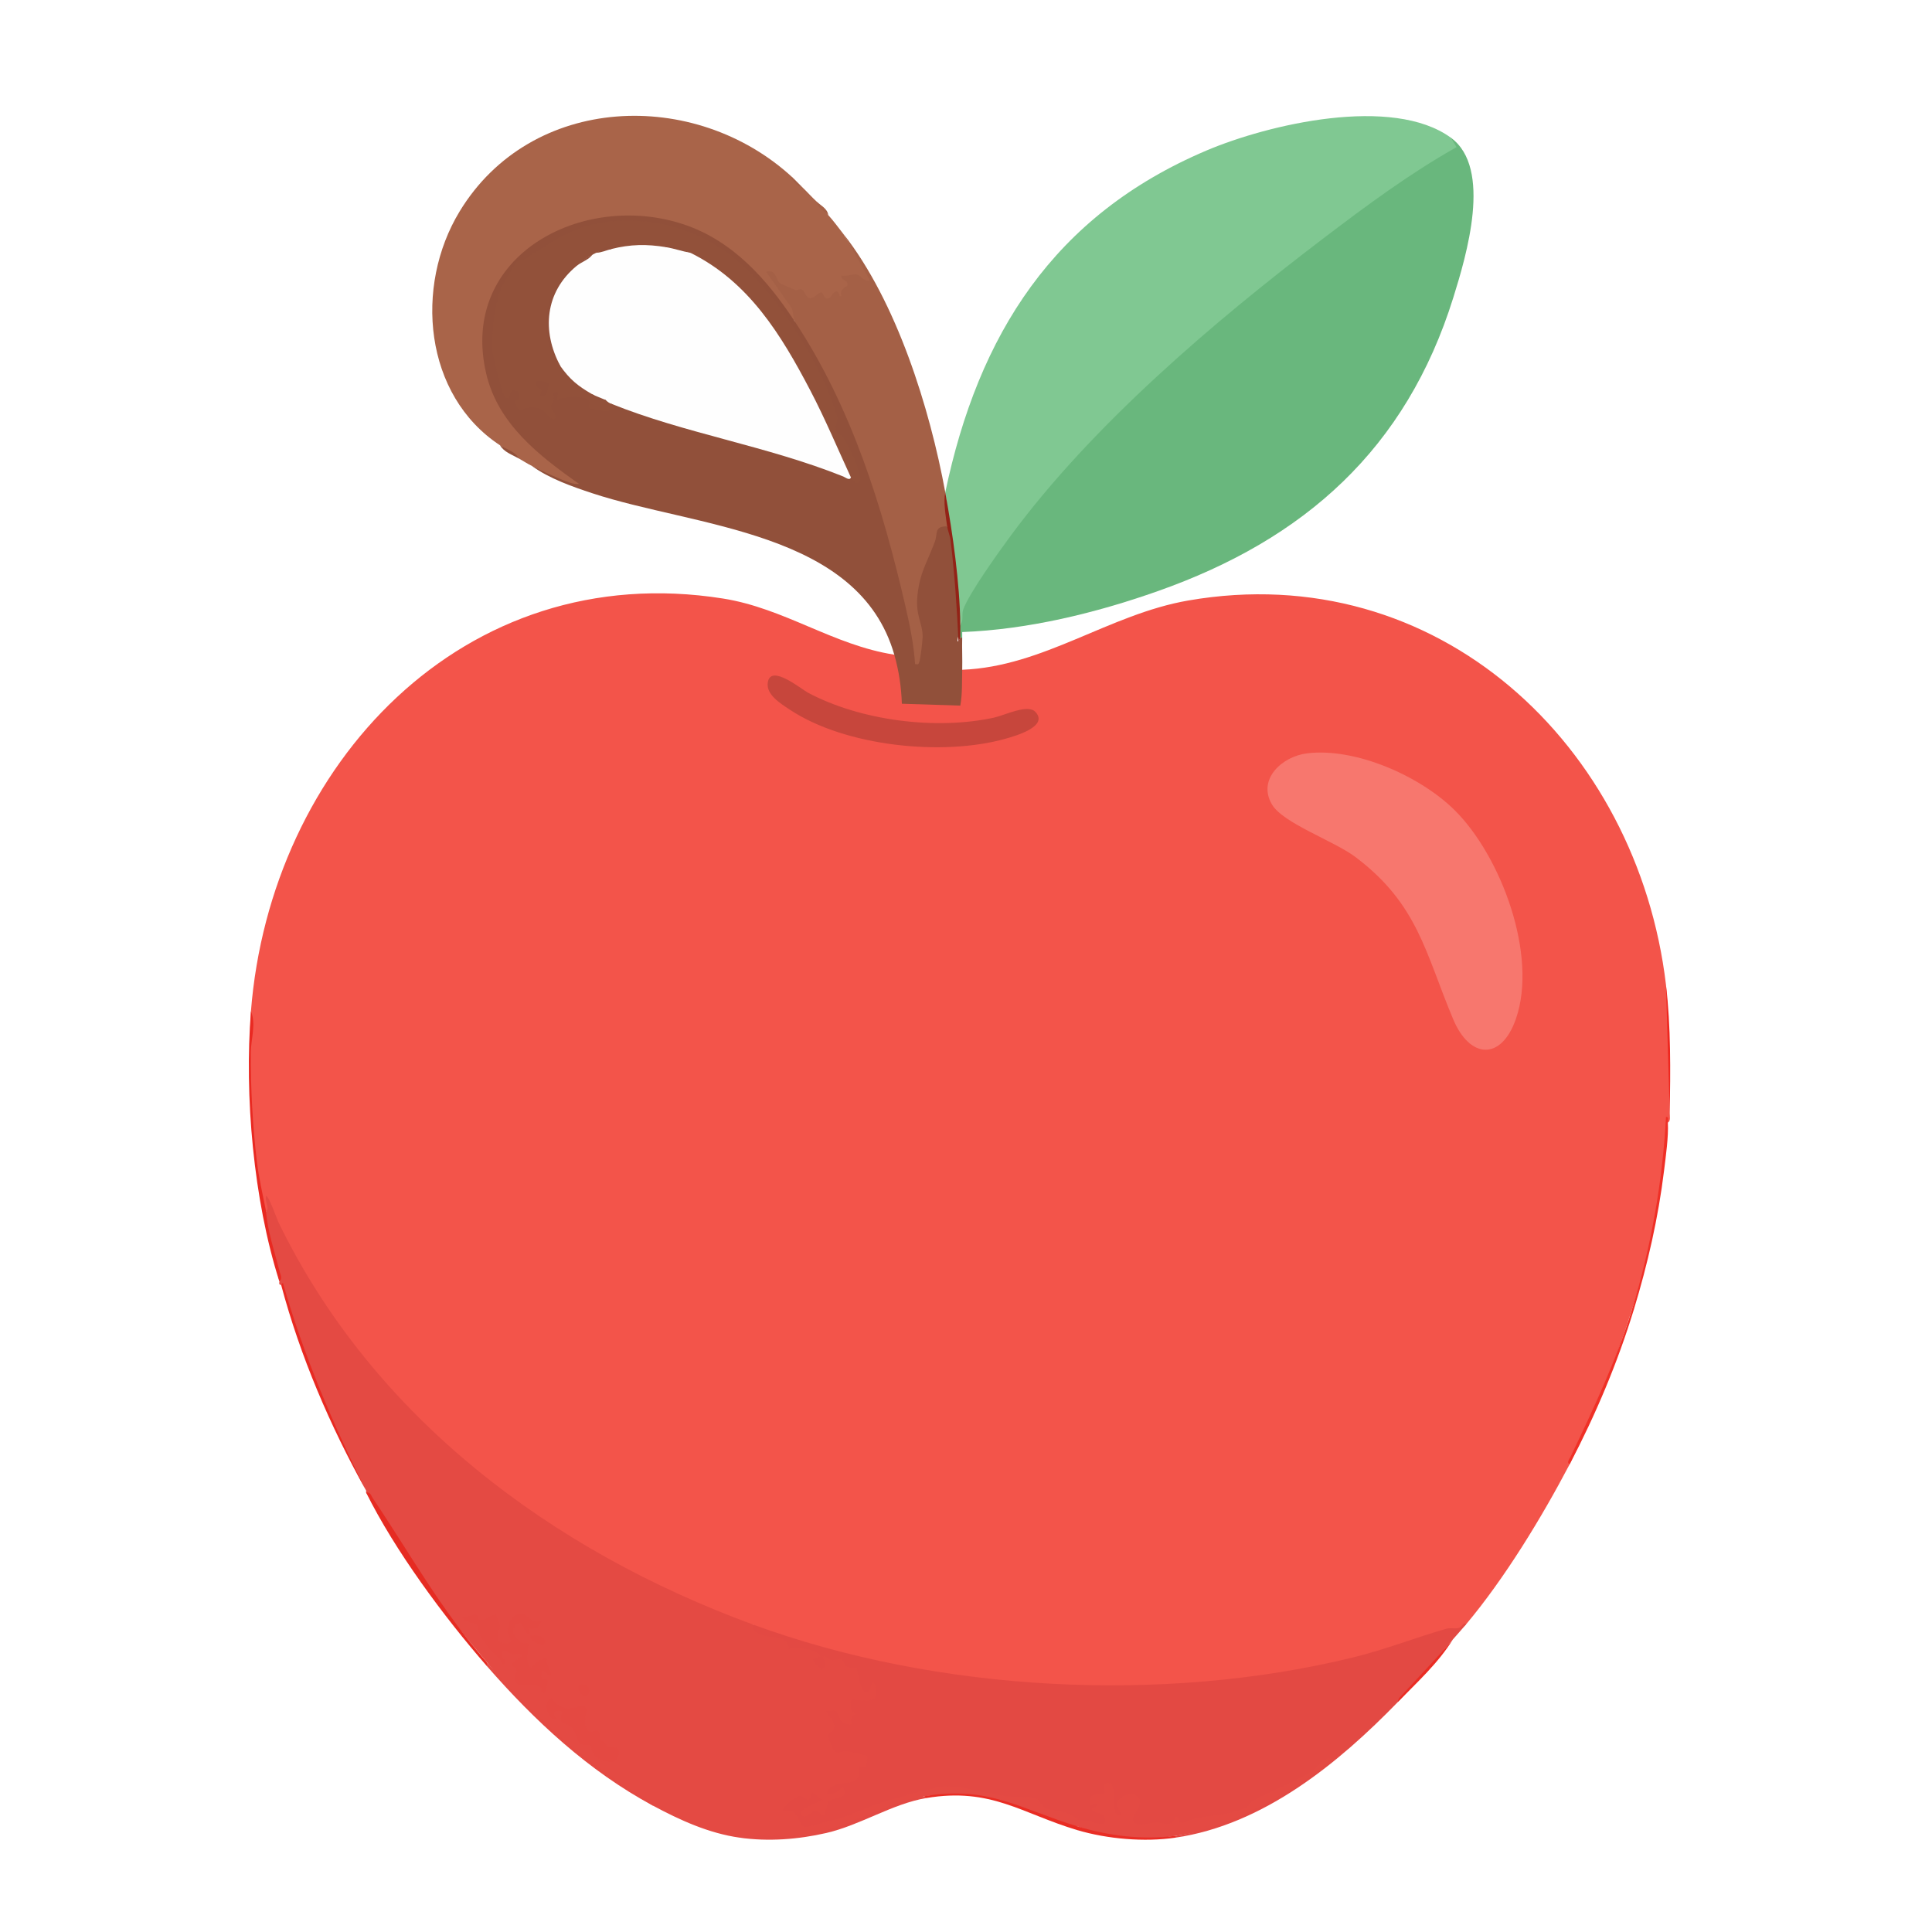
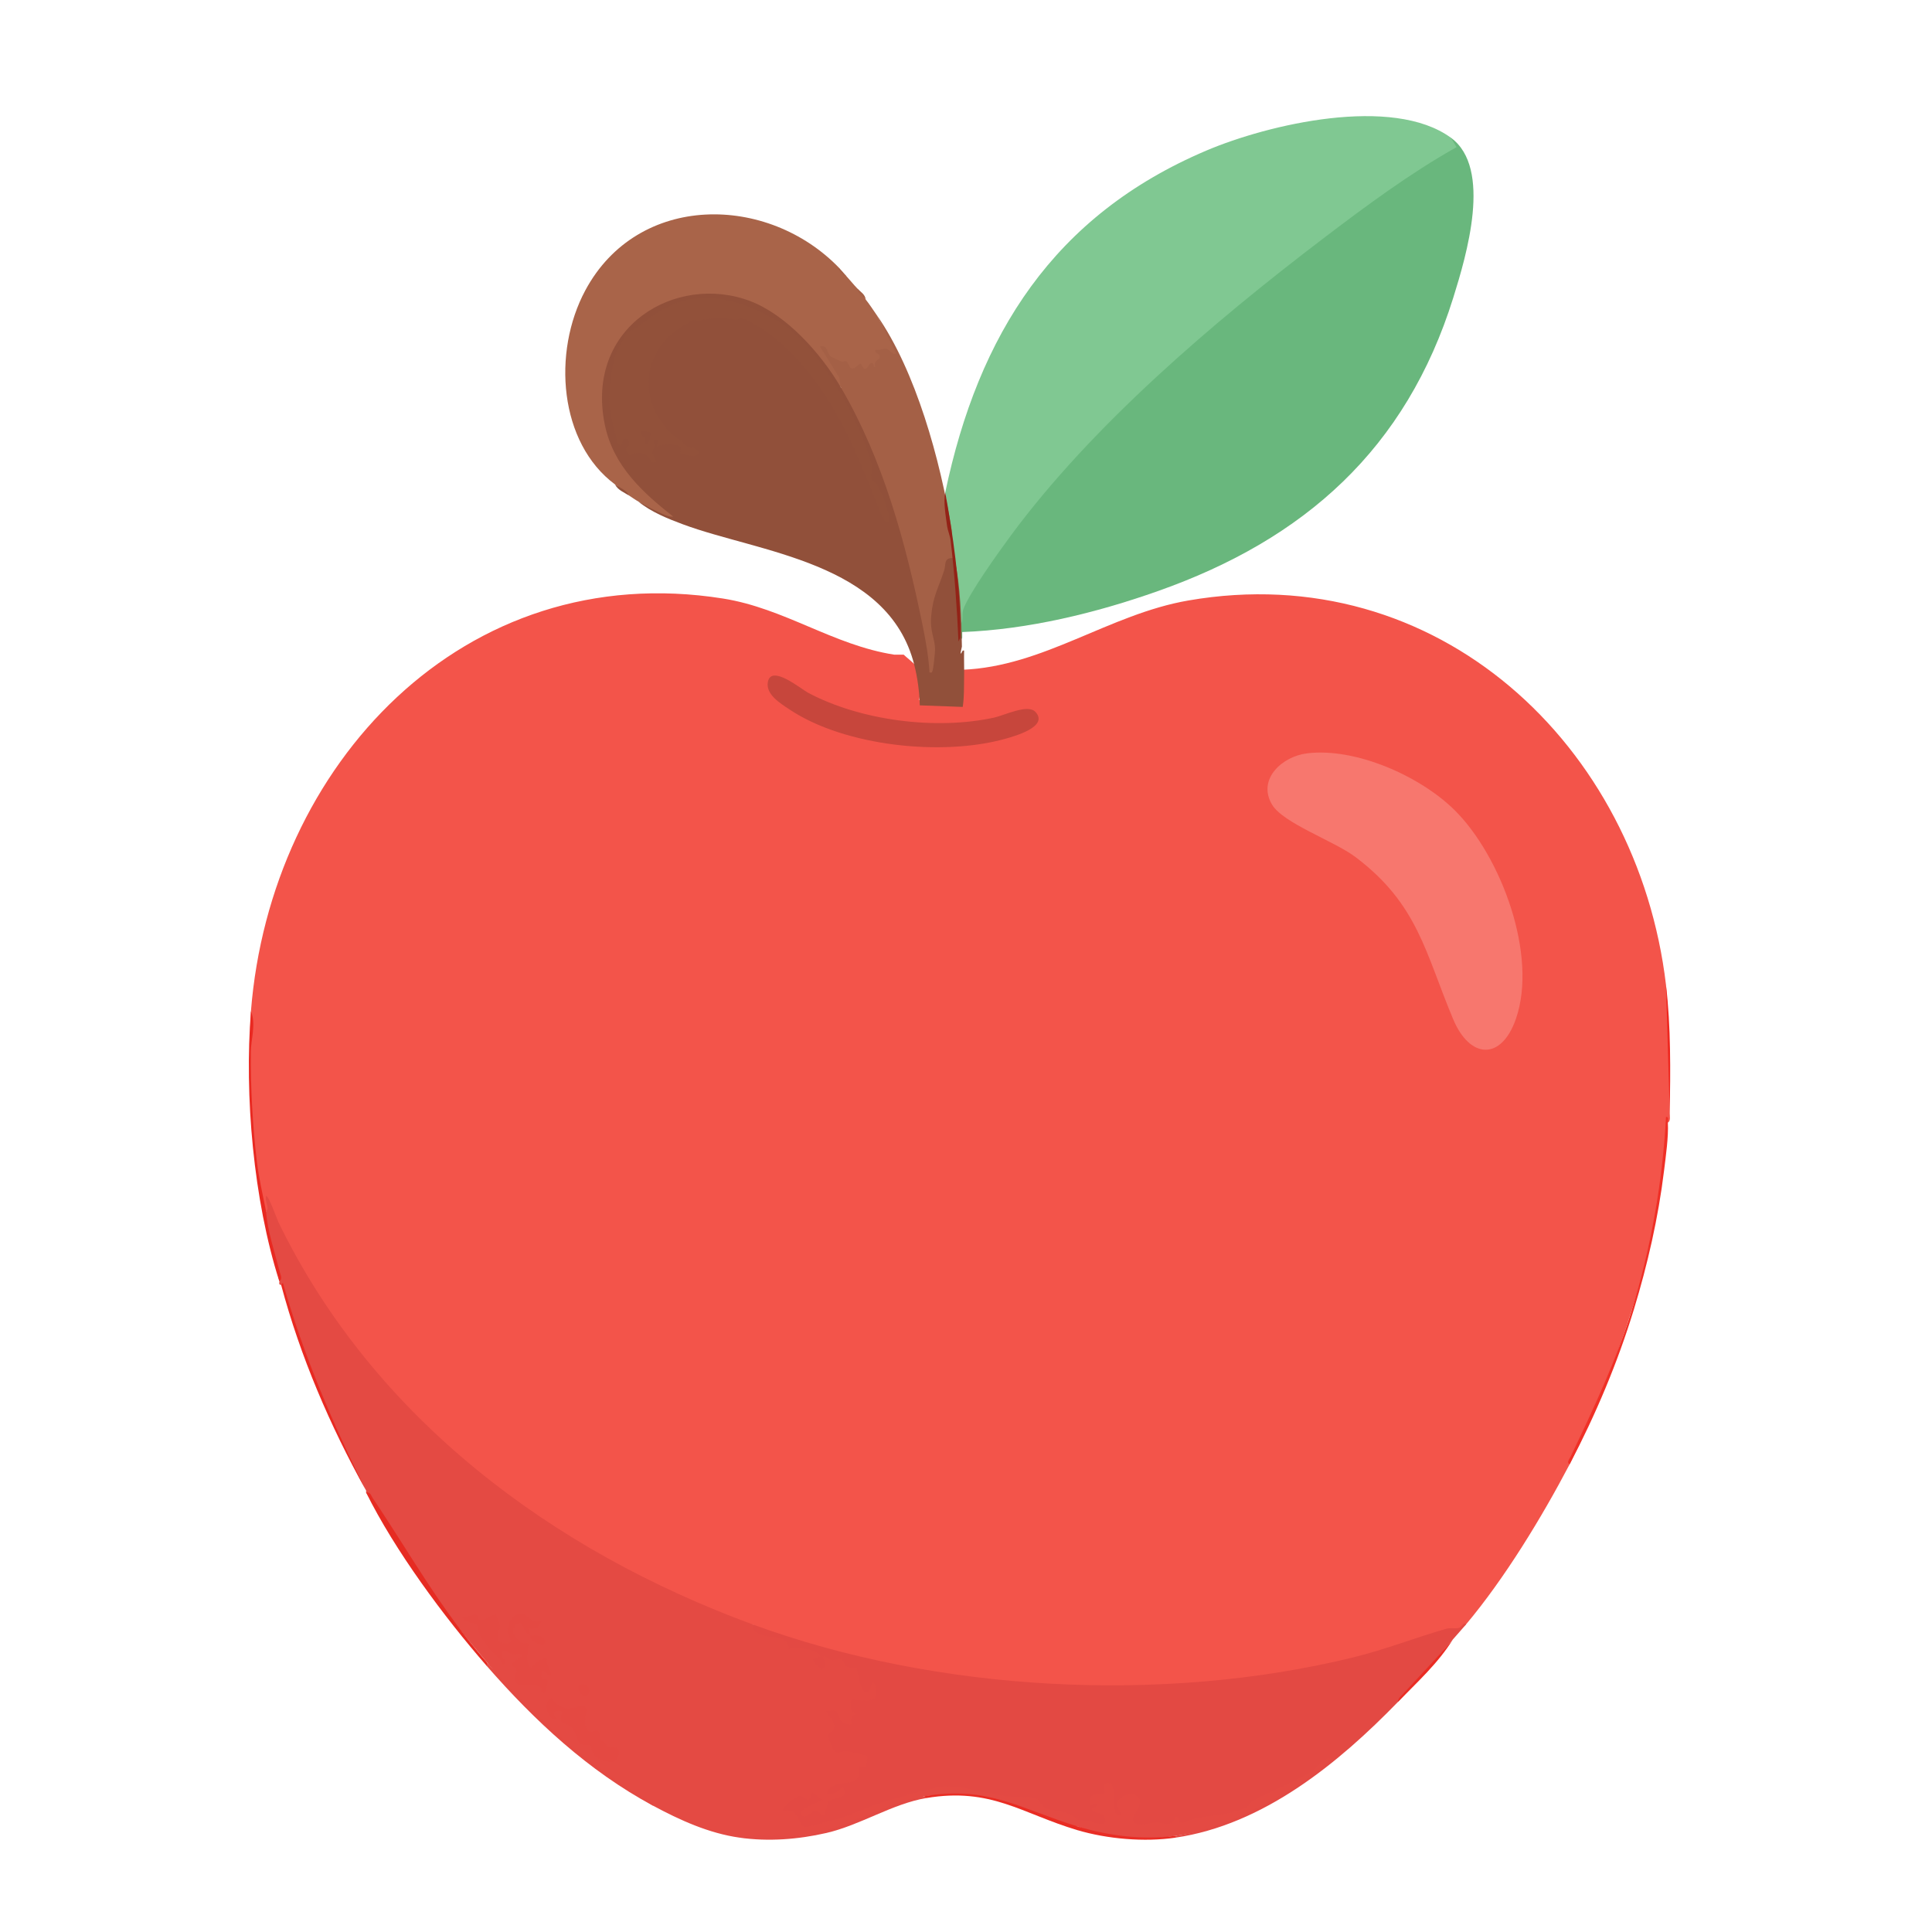
<svg xmlns="http://www.w3.org/2000/svg" id="Layer_1" version="1.1" viewBox="0 0 1024 1024">
  <defs>
    <style>
      .st0 {
        fill: #91503a;
      }

      .st1 {
        fill: #a46046;
      }

      .st2 {
        fill: #e34943;
      }

      .st3 {
        fill: #69b77d;
      }

      .st4 {
        fill: #ef2f26;
      }

      .st5 {
        fill: #e44a43;
      }

      .st6 {
        fill: #e62b22;
      }

      .st7 {
        fill: #92513a;
      }

      .st8 {
        fill: #f3544a;
      }

      .st9 {
        fill: #e92c23;
      }

      .st10 {
        fill: #a96449;
      }

      .st11 {
        fill: #922317;
      }

      .st12 {
        fill: #ef3026;
      }

      .st13 {
        fill: #80c892;
      }

      .st14 {
        fill: #e44942;
      }

      .st15 {
        fill: #f7776e;
      }

      .st16 {
        fill: #c7463c;
      }

      .st17 {
        fill: #ea2c23;
      }

      .st18 {
        fill: #ef271f;
      }

      .st19 {
-         fill: #fefefe;
+         fill: #e92921;
      }

      .st20 {
-         fill: #e92921;
-       }
- 
-       .st21 {
        fill: #e92d25;
      }
    </style>
  </defs>
-   <path class="st8" d="M474,347c3.09,3.01,4.69,7.19,4.79,12.56l1.4,11.5,26.76.86c.93-4.66,1.27-9.46,1.01-14.41l2.05-2.52c43.17-1.68,77.71-29.41,119.79-36.71,132.11-22.9,238.14,76.65,253.21,203.71,1.65,22.49,1.86,45.44,2,68-.03,1.6.6,4.16-1,5l-.52-1.06c-1.77,33.85-7.62,67.91-18.48,100.06-8.97,28.41-19.97,55.74-33,82-14.93,28.4-34.43,60.48-55,85-2.84,2.86-6.12,4.25-9.82,4.17-89.63,32.43-189.36,37.82-283.55,20.66-27.12-4.94-51.47-12.18-77.46-20.46-2.73-.87-5.1-2.4-7.18-4.37-1.32.06-2.63.09-3.94-.04s-2.55-.26-3.7-.68c-104.93-38.93-201.78-114.7-248-217.7l-2.36-.58-1.42-1.82c-7.53-34.22-7.3-70.17-6.58-104.18,10.27-130.32,112.58-240.61,250.25-218.75,32.61,5.18,58.36,24.72,90.75,29.75Z" />
-   <path class="st5" d="M141,642c0-.11.87-.67.86-1.46-.03-2-1.38-4.28-.85-6.54.99-1.34,5.93,12.48,6.61,13.88,50.32,103.61,145.03,174.1,251.38,213.12l3.61,3.18c7.12,1.14,13.07,3.56,17.86,7.26,4.69-.09,9.22,1.21,13.55,2.92,3.39,3.16,7.85,3.66,12.66,3.29,2.14,3.21,5.09,5.05,8.85,5.53.87,4.03,2.08,7.9,3.65,11.59,5.47-12.55,12.58,7.6,1.16,8.53-7.8-1.22-9.52.48-5.17,5.08-2.93,8.34-6.7,9.83-11.31,4.47.93,3.33-.68,5.49-2.87,7.62,0,.8,2.5,6.34,3.24,6.42,9.18-2.32,25.5,2.89,13.16,12.37-.01,5.18-3.9,7.3-8.6,7.65,2.15,4.62-.36,7.61-7.51,8.99-1.87,7.61-5.01,9.6-9.42,5.97-.34.06-5.52,2.57-6.12,2.87-4.54,2.33,17.03-.75,16.94-2.25,18.84-8,38.2-13.87,58.07-17.6,16.91,2.38,33.69,4.72,50.35,7.04,3.35,4.61,8.58,7.07,15.69,7.38,5.09,3.17,10.73,4.96,16.93,5.37-8.44-3.88-12.72-15.24-.4-15.62.09-10.14,9.82-6.67,9.06,2.07,13.22-6.22,17.16,2.78,10.17,13.42,5.87-.24,11.74-.27,17.62-.08,1.65-3.77,4.43-4.07,6.65-.45,10.26-2.68,20.64-4.98,31.14-6.88l5.7-4.7c14.25-5.67,27.16-13.03,38.71-22.06,8.69-.66-.17,6.29-3.66,8.85-22.01,16.11-48.42,30.59-75.66,33.77-16.76,2.95-36.48,1.68-52-5l-1.73.47-32.71-11.87c-15.06-5.73-30.74-6.22-46.57-4.6-14.54,4.54-28.86,9.86-42.97,15.96-18.97,6.33-35.51,6.61-55.03,6.04-16.37-2.31-31.68-9.29-46-17-30.84-18.97-64.31-45.4-88-76-24.1-28.14-45.43-58.14-64-90-.13-.27.13-.73,0-1-14.33-26.48-25.93-54.18-36.15-82.47-3.12-8.62-6.34-18.13-8.35-27.01-.02-.1,1.4,1.34-.5.48-.48.05-.79-.03-.99-.51-.19-.41.14-1.03,0-1.49-2.65-11.69-5.28-23.56-7.88-35.61l.88-1.39Z" />
-   <path class="st3" d="M769,73c22.1,16.13,8.21,62.53,1.27,84.77-25,80.07-78.63,127.99-156.5,155.5-32.94,11.64-68.75,20.39-103.78,21.73-.04,1,.04,2,0,3-.28.87-.62.86-1,0-.87-2.24-1.05-4.8,0-7,.24-4.31.76-8.59,1.54-12.83,43.3-73.08,112.35-133.67,180.58-186.47,25.06-19.4,50.56-38.79,78.25-54.2-1.55-1.68-1.68-3.18-.37-4.5Z" />
-   <path class="st13" d="M769,73l3,4.99c-24.78,13.93-48.2,31.32-70.91,48.6-58,44.13-122.18,98.75-165.5,157.5-6.08,8.25-22.01,30.39-25.05,38.95-1.01,2.85.37,5.85-1.54,7.96-2.15-23.34-4.82-46.67-8-70,17.58-83.81,57.51-146.81,138.33-181.17,32.9-13.99,98.76-29.39,129.67-6.83Z" />
-   <path class="st2" d="M777,861c-2.28,2.72-4.7,5.32-7,8-9.54,11.45-19.21,22.45-29,33-31.62,32.55-71.24,65.13-118,72-.87-.28-.86-.62,0-1,24.43-3.22,55.56-19.69,75.33-34.17l7.16-6.84c-4.84-.39-6.53,4.02-9.13,5.87-9.58,6.82-21.53,10.74-31.71,16.29-2.09,1.14-3.05,3.46-5.41,4.59-5.61,2.69-18.21,3.38-25.09,4.91-2.44.54-7.18,3.25-8.97,2.17-.49-.3-.91-2.78-1.67-2.79-.63,0-1.31,2.44-2.21,3.04-2.57,1.71-5.8-.24-8.8-.15-3.48.1-7.44,2.02-10.48.59-5.73-2.7,6.62-10.13.55-14.57-3.39-2.48-10.39.08-10.53,4.58-.03.99,3.82,6.83.47,5.49-4.46-1.79.78-18.36-6-16.99-2.57.52-.15,4.8-1.45,5.53-3.32,1.86-8.36-2-7.05,6.46l2.98-1c1.42,2.6-3.11,1.5-1.98,3.48,1.23,2.15,4.85.35,6.57,4.45,2.06,4.91-6.78,1.74-8.54,1.5-8.59-1.18-4.36-1.17-10.09-3.89-3.34-1.59-9.87-1.56-13.34-3.66-2.04-1.23-2.8-4.28-4.22-4.66-5.19-1.37-10.62-.53-15.93-1.17-10.41-1.25-22.33-5.64-33.95-5.14-4.55.19-29.22,7.43-34.74,9.34-10.36,3.58-16.96,7.56-28.22,9.8-2.85.57-8.91,3.44-11.62,1.5-1.47-1.05-1.77-10.04-9.92-7.57-1.53-1.27,7.03-7.92,8.55-8.06,3.4-.32,4.97,5.57,6.94-1.93l5.5,3.98c-1.85,1.26-13.47,4.64-10.99,8.01,1.78,2.41,4.96-1.9,6.55-2.06,2.31-.23,3.28,2.17,5.43,2.07.56-2.19,1.36-6.01,2.94-7.57,2.66-2.62,10.93-.54,6.57-7.43-2.26,2.65-4.83,4.46-8.5,3.99,3.27-10.83,20.05-.46,17.01-14.99l3.98,1c-.48-2.14,1.91-5.34.04-6.52-.46-.29-9.27-2.23-10.62-2.4-2.34-.3-4.12,2.25-6.46-.53-.61-.72-2.95-6.28-2.94-7.09.04-1.91,2.34-2.64,2.82-4.18,1.33-4.26-2.57-5.75-3.83-9.28,8.41-1.59,5.54,2.77,7.99,5.5.77.86,4.54,2.02,5.01,1.49.37-.41-.86-4.91,3.02-5.51-3.87-1.42-3.14-3.86-3.01-7.5,6.47-.21,15.77,3.21,12.86-7.36-1.35-4.9-2.75,2.06-2.97,2.25-5.29,4.47-6.27-11.2-6.95-11.83-.43-.4-3.32.4-4.95-.55-1.21-.7-1.71-3.97-3.6-4.29-1.14-.2-2.82.97-4.66.65-1.68-.29-2.78-2.26-4.73-1.85,1.1,2.37,2.03,5.13-.5,6.97-3-3.13-8.03-5.98-.5-6.99-2.6-3.82-9.24-4.23-13.7-4.61-1.04-.09-3.01.87-3.27.62-.21-.2.2-2.78-2.03-4.5-4.56-3.53-16.96-.25-17-8.49,97.39,35.73,217.2,42.12,318.01,17.51,17.19-4.2,33.11-10.53,49.72-15.28,2.09-.6,4.5.16,6.58-.42,1.37-.39,2.94-3.73,3.7-1.81Z" />
-   <path class="st10" d="M420,94c-.31.95,2.32,3.44,5,5,2.72,2.6,5.17,5.39,8,8l6,7c2.81,3.09,5.41,6.7,8,10l14.54,23.6c1.35,5.61-5.41,2.36-7.9-.18l-3.47.49c1.7,2.7.89,5.1-2.44,7.21.18,3.48-2.61,4.66-4.89,2.05-2.26,3.77-5.68,4.08-8.25.39-4.36,3.94-8.09,2.92-10.42-2.28-3.03.46-6.1-.27-9.2-2.18l6.75,10.05c.77,1.92,1.74,6.17-.71,6.86-4.21-2.48-7.73-6.29-10.57-11.43-28.74-45.79-101.98-59.14-138.53-16.6-33.86,39.4-3.78,90.02,35.16,112.16,1.01,1.15,1.23,2.48.02,3.31-2.42,1.67-22.32-8.62-25.08-10.44-2.74-1.36-4.55-2.63-7-4l-10-7c-40.38-26.53-45.48-84.28-21.42-123.92,37.93-62.48,124.76-65.68,176.42-18.08Z" />
-   <path class="st0" d="M421,170c1.04.64,2.06,1.32,2.97,2.11s1.8,1.55,2.38,2.49c31.86,51.44,49.15,110.82,59.98,169.72l.6-8.46c-6.04-17.54-.97-33.37,6.79-49.76.2-4.96,3.91-12.4,8.27-7.1.58.13,1.05.29,1.12.56,4.19,16.44,4.94,38.37,5.28,55.95-1.38,4.96-1.18,5.79.6,2.49h1c-.16,5.65.15,11.35,0,17-.17,6.37.13,12.68-1.01,18.99l-30.98-1c-.28-8.82-1.58-17.54-4.01-25.99-18.82-65.64-105.37-67.54-159.96-85.54-10.65-3.51-23-7.85-32.04-14.46,4.66,2.32,9.91,4.79,14.73,6.77,2.81,1.15,7.27,3.19,10.26,2.74-21.28-14.93-43.14-31.86-49.33-58.67-14.46-62.57,51.39-96.79,104.87-78.87,25.88,8.67,43.89,29.03,58.47,51.03Z" />
-   <path class="st1" d="M501,261c.24,5.74.87,11.44,1.89,17.11l-.89.89c-6.94-.21-4.91,3.77-6.48,8.02-4.07,11.04-8.03,16.35-9.27,28.71-1.07,10.65,2.73,14.27,2.77,21.75.01,1.89-1.2,11.96-1.75,13.27-.61,1.43-.26,1.51-2.26,1.24-.64-9.98-2.64-19.9-4.87-29.63-12.33-53.58-28.64-106.33-59.13-152.37l-1.18-6.33-13.82-19.66c5.7-1.67,5.05,5.04,8.01,6.48.77.37,7.21,3.12,7.63,3.22.87.21,2.23-.8,3.35-.26,1.53.73,2.05,3.98,3.66,4.46,2.72.82,4.79-2.91,6.83-2.94.69,0,1.32,4.65,4.37,2.85.36-.21,3.86-6.87,5.16-.84h.98c-1.59-3.66,2.97-5.09,3.05-5.5.76-3.95-3.76-2.16-3.03-5.49,2.36.71,6.28-.94,8.13-.5,2.23.53,3.94,4.3,6.88,2.98l-14.01-24.49c28.18,35.84,45.8,92.35,54,137Z" />
-   <path class="st20" d="M141,642c.71,10.24,4.74,22.18,7.29,32.22.37,1.46,1.66,3.77-.29,4.78-13.65-42.94-18.53-98.18-15-143,2.83,6.58.03,14.83-.05,21.45-.2,18.08.99,39.99,3.17,57.92,1.08,8.91,3.11,17.85,4.88,26.62Z" />
+   <path class="st8" d="M479,347c3.09,3.01,9.69,7.19,9.79,12.56l-1.6,11.5,19.76.86c.93-4.66,1.27-9.46,1.01-14.41l2.05-2.52c43.17-1.68,77.71-29.41,119.79-36.71,132.11-22.9,238.14,76.65,253.21,203.71,1.65,22.49,1.86,45.44,2,68-.03,1.6.6,4.16-1,5l-.52-1.06c-1.77,33.85-7.62,67.91-18.48,100.06-8.97,28.41-19.97,55.74-33,82-14.93,28.4-34.43,60.48-55,85-2.84,2.86-6.12,4.25-9.82,4.17-89.63,32.43-189.36,37.82-283.55,20.66-27.12-4.94-51.47-12.18-77.46-20.46-2.73-.87-5.1-2.4-7.18-4.37-1.32.06-2.63.09-3.94-.04s-2.55-.26-3.7-.68c-104.93-38.93-201.78-114.7-248-217.7l-2.36-.58-1.42-1.82c-7.53-34.22-7.3-70.17-6.58-104.18,10.27-130.32,112.58-240.61,250.25-218.75,32.61,5.18,58.36,24.72,90.75,29.75h5Z" />
+   <path class="st5" d="M141,642c0-.11.87-.67.86-1.46-.03-2-1.38-4.28-.85-6.54.99-1.34,5.93,12.48,6.61,13.88,50.32,103.61,145.03,174.1,251.38,213.12l3.61,3.18c7.12,1.14,13.07,3.56,17.86,7.26,4.69-.09,9.22,1.21,13.55,2.92,3.39,3.16,7.85,3.66,12.66,3.29,2.14,3.21,5.09,5.05,8.85,5.53.87,4.03,2.08,7.9,3.65,11.59,5.47-12.55,12.58,7.6,1.16,8.53-7.8-1.22-9.52.48-5.17,5.08-2.93,8.34-6.7,9.83-11.31,4.47.93,3.33-.68,5.49-2.87,7.62,0,.8,2.5,6.34,3.24,6.42,9.18-2.32,25.5,2.89,13.16,12.37-.01,5.18-3.9,7.3-8.6,7.65,2.15,4.62-.36,7.61-7.51,8.99-1.87,7.61-5.01,9.6-9.42,5.97-.34.06-5.52,2.57-6.12,2.87-4.54,2.33,17.03-.75,16.94-2.25,18.84-8,38.2-13.87,58.07-17.6,16.91,2.38,33.69,4.72,50.35,7.04,3.35,4.61,8.58,7.07,15.69,7.38,5.09,3.17,10.73,4.96,16.93,5.37-8.44-3.88-12.72-15.24-.4-15.62.09-10.14,9.82-6.67,9.06,2.07,13.22-6.22,17.16,2.78,10.17,13.42,5.87-.24,11.74-.27,17.62-.08,1.65-3.77,4.43-4.07,6.65-.45,10.26-2.68,20.64-4.98,31.14-6.88l5.7-4.7c14.25-5.67,27.16-13.03,38.71-22.06,8.69-.66-.17,6.29-3.66,8.85-22.01,16.11-48.42,30.59-75.66,33.77-16.76,2.95-36.48,1.68-52-5l-1.73.47-32.71-11.87c-15.06-5.73-30.74-6.22-46.57-4.6-14.54,4.54-28.86,9.86-42.97,15.96-18.97,6.33-35.51,6.61-55.03,6.04-16.37-2.31-31.68-9.29-46-17-30.84-18.97-64.31-45.4-88-76-24.1-28.14-45.43-58.14-64-90-.13-.27.13-.73,0-1-14.33-26.48-25.93-54.18-36.15-82.47-3.12-8.62-6.34-18.13-8.35-27.01-.02-.1,1.4,1.34-.5.48-.48.05-.79-.03-.99-.51-.19-.41.14-1.03,0-1.49-2.65-11.69-5.28-23.56-7.88-35.61l.88-1.39h-.05Z" />
+   <path class="st3" d="M769,73c22.1,16.13,8.21,62.53,1.27,84.77-25,80.07-78.63,127.99-156.5,155.5-32.94,11.64-68.75,20.39-103.78,21.73-.04,1,.04,2,0,3-.28.87-.62.86-1,0-.87-2.24-1.05-4.8,0-7,.24-4.31.76-8.59,1.54-12.83,43.3-73.08,112.35-133.67,180.58-186.47,25.06-19.4,50.56-38.79,78.25-54.2-1.55-1.68-1.68-3.18-.37-4.5h0Z" />
+   <path class="st13" d="M769,73l3,4.99c-24.78,13.93-48.2,31.32-70.91,48.6-58,44.13-122.18,98.75-165.5,157.5-6.08,8.25-22.01,30.39-25.05,38.95-1.01,2.85.37,5.85-1.54,7.96-2.15-23.34-4.82-46.67-8-70,17.58-83.81,57.51-146.81,138.33-181.17,32.9-13.99,98.76-29.39,129.67-6.83h0Z" />
+   <path class="st2" d="M777,861c-2.28,2.72-4.7,5.32-7,8-9.54,11.45-19.21,22.45-29,33-31.62,32.55-71.24,65.13-118,72-.87-.28-.86-.62,0-1,24.43-3.22,55.56-19.69,75.33-34.17l7.16-6.84c-4.84-.39-6.53,4.02-9.13,5.87-9.58,6.82-21.53,10.74-31.71,16.29-2.09,1.14-3.05,3.46-5.41,4.59-5.61,2.69-18.21,3.38-25.09,4.91-2.44.54-7.18,3.25-8.97,2.17-.49-.3-.91-2.78-1.67-2.79-.63,0-1.31,2.44-2.21,3.04-2.57,1.71-5.8-.24-8.8-.15-3.48.1-7.44,2.02-10.48.59-5.73-2.7,6.62-10.13.55-14.57-3.39-2.48-10.39.08-10.53,4.58-.03.99,3.82,6.83.47,5.49-4.46-1.79.78-18.36-6-16.99-2.57.52-.15,4.8-1.45,5.53-3.32,1.86-8.36-2-7.05,6.46l2.98-1c1.42,2.6-3.11,1.5-1.98,3.48,1.23,2.15,4.85.35,6.57,4.45,2.06,4.91-6.78,1.74-8.54,1.5-8.59-1.18-4.36-1.17-10.09-3.89-3.34-1.59-9.87-1.56-13.34-3.66-2.04-1.23-2.8-4.28-4.22-4.66-5.19-1.37-10.62-.53-15.93-1.17-10.41-1.25-22.33-5.64-33.95-5.14-4.55.19-29.22,7.43-34.74,9.34-10.36,3.58-16.96,7.56-28.22,9.8-2.85.57-8.91,3.44-11.62,1.5-1.47-1.05-1.77-10.04-9.92-7.57-1.53-1.27,7.03-7.92,8.55-8.06,3.4-.32,4.97,5.57,6.94-1.93l5.5,3.98c-1.85,1.26-13.47,4.64-10.99,8.01,1.78,2.41,4.96-1.9,6.55-2.06,2.31-.23,3.28,2.17,5.43,2.07.56-2.19,1.36-6.01,2.94-7.57,2.66-2.62,10.93-.54,6.57-7.43-2.26,2.65-4.83,4.46-8.5,3.99,3.27-10.83,20.05-.46,17.01-14.99l3.98,1c-.48-2.14,1.91-5.34.04-6.52-.46-.29-9.27-2.23-10.62-2.4-2.34-.3-4.12,2.25-6.46-.53-.61-.72-2.95-6.28-2.94-7.09.04-1.91,2.34-2.64,2.82-4.18,1.33-4.26-2.57-5.75-3.83-9.28,8.41-1.59,5.54,2.77,7.99,5.5.77.86,4.54,2.02,5.01,1.49.37-.41-.86-4.91,3.02-5.51-3.87-1.42-3.14-3.86-3.01-7.5,6.47-.21,15.77,3.21,12.86-7.36-1.35-4.9-2.75,2.06-2.97,2.25-5.29,4.47-6.27-11.2-6.95-11.83-.43-.4-3.32.4-4.95-.55-1.21-.7-1.71-3.97-3.6-4.29-1.14-.2-2.82.97-4.66.65-1.68-.29-2.78-2.26-4.73-1.85,1.1,2.37,2.03,5.13-.5,6.97-3-3.13-8.03-5.98-.5-6.99-2.6-3.82-9.24-4.23-13.7-4.61-1.04-.09-3.01.87-3.27.62-.21-.2.2-2.78-2.03-4.5-4.56-3.53-16.96-.25-17-8.49,97.39,35.73,217.2,42.12,318.01,17.51,17.19-4.2,33.11-10.53,49.72-15.28,2.09-.6,4.5.16,6.58-.42,1.37-.39,2.94-3.73,3.7-1.81h-.02Z" />
+   <path class="st10" d="M444.9,142.17c-.23.79,1.7,2.86,3.67,4.15,2,2.16,3.8,4.48,5.88,6.64l4.41,5.81c2.06,2.57,3.97,5.56,5.88,8.3l10.68,19.6c.99,4.66-3.97,1.96-5.8-.15l-2.55.41c1.25,2.24.65,4.24-1.79,5.99.13,2.89-1.92,3.87-3.59,1.7-1.66,3.13-4.17,3.39-6.06.32-3.2,3.27-5.94,2.42-7.65-1.89-2.23.38-4.48-.22-6.76-1.81l4.96,8.35c.57,1.59,1.28,5.12-.52,5.7-3.09-2.06-5.68-5.22-7.76-9.49-21.11-38.03-80-52.44-106.85-17.12-24.87,32.72-2.78,74.76,25.83,93.14.74.96.9,2.06.01,2.75-1.78,1.39-16.39-7.16-18.42-8.67-2.01-1.13-3.34-2.18-5.14-3.32l-7.35-5.81c-29.66-22.03-33.41-69.99-15.73-102.91,27.86-51.89,96.74-51.21,134.68-11.68h0Z" />
+   <path class="st0" d="M445.64,205.28c.76.53,1.51,1.1,2.18,1.75s1.32,1.29,1.75,2.07c23.4,42.72,36.1,92.03,44.06,140.94l.44-7.03c-4.44-14.57-.71-27.71,4.99-41.32.15-4.12,2.87-10.3,6.07-5.9.43.11.77.24.82.47,3.08,13.65,3.63,31.86,3.88,46.46-1.01,4.12-.87,4.81.44,2.07h.73c-.12,4.69.11,9.43,0,14.12-.12,5.29.1,10.53-.74,15.77l-22.76-.83c-.21-7.32-1.16-14.57-2.95-21.58-13.82-54.51-82.49-59.42-122.59-74.37-7.82-2.91-16.89-6.52-23.53-12.01,3.42,1.93,7.28,3.98,10.82,5.62,2.06.96,5.34,2.65,7.54,2.28-15.63-12.4-31.69-26.46-36.23-48.72-10.62-51.96,37.75-80.38,77.03-65.5,19.01,7.2,37.34,27.44,48.04,45.71h0Z" />
+   <path class="st1" d="M504.4,280.85c.18,4.77.64,9.5,1.39,14.21l-.65.74c-5.1-.17-3.61,3.13-4.76,6.66-2.99,9.17-5.9,13.58-6.81,23.84-.79,8.84,2.01,11.85,2.03,18.06,0,1.57-.88,9.93-1.29,11.02-.45,1.19-.19,1.25-1.66,1.03-.47-8.29-1.94-16.53-3.58-24.61-9.06-44.5-21.04-88.3-43.43-126.54l-.87-5.26-10.15-16.33c4.19-1.39,3.71,4.19,5.88,5.38.57.31,5.3,2.59,5.6,2.67.64.17,1.64-.66,2.46-.22,1.12.61,1.51,3.31,2.69,3.7,2,.68,3.52-2.42,5.02-2.44.51,0,.97,3.86,3.21,2.37.26-.17,2.84-5.71,3.79-.7h.72c-1.17-3.04,2.18-4.23,2.24-4.57.56-3.28-2.76-1.79-2.23-4.56,1.73.59,4.61-.78,5.97-.42,1.64.44,2.89,3.57,5.05,2.47l-10.29-20.34c20.7,29.76,33.64,76.69,39.66,113.77v.02Z" />
+   <path class="st19" d="M141,642c.71,10.24,4.74,22.18,7.29,32.22.37,1.46,1.66,3.77-.29,4.78-13.65-42.94-18.53-98.18-15-143,2.83,6.58.03,14.83-.05,21.45-.2,18.08.99,39.99,3.17,57.92,1.08,8.91,3.11,17.85,4.88,26.62h0Z" />
  <path class="st14" d="M346,957c-34.13-18.38-62.71-45.02-88-74-.76-1.13-.76-1.8,0-2,25.23,29.06,52.87,53.72,86.01,73.49.5.3,4.22,1.71,1.99,2.51Z" />
-   <path class="st20" d="M194,790c-19.09-34.34-34.82-70.92-45-109,.16-.02.54-.87.98-1.01,10.67,37.92,26.56,74.99,44.02,110.01Z" />
+   <path class="st19" d="M194,790c-19.09-34.34-34.82-70.92-45-109,.16-.02.54-.87.98-1.01,10.67,37.92,26.56,74.99,44.02,110.01Z" />
  <path class="st6" d="M258,881v2c-22.67-25.98-48.69-61.13-64-92,2.47-.15,2.54,1.53,3.52,2.98,20.77,30.87,35.41,58.15,60.48,87.02Z" />
  <path class="st2" d="M491,953c-17.93,3-35.05,14.38-52.99,18.51-14.92,3.44-30.79,4.64-46.01,2.49,9.79-2.43,20.47-.2,30.48-1.02,24.41-2,44.69-17.19,67.52-20.98.82.03,1.22.1,1,1Z" />
  <path class="st12" d="M866,694c-8.6,28.18-20.3,55.94-34,82-2.01-.6,0-2.99.49-4.01,12.09-25.26,24.27-51.15,32.51-77.99.28-.87.62-.86,1,0Z" />
  <path class="st4" d="M884,595c.41,7.55-1.09,17.78-2.02,25.48-3.03,24.86-8.69,49.63-15.98,73.52h-1c10-32.54,16.27-68.03,18.01-101.99,1.69-.26.93,1.88.99,2.99Z" />
  <path class="st9" d="M571,968c1.91.79,2.06,1.49,0,2-29.45-8.75-45.65-22.75-80-17l-1-1c34.08-5.66,51.07,6.93,81,16Z" />
  <path class="st18" d="M885,590l-2-68c2.65,22.38,2.38,45.45,2,68Z" />
-   <path class="st21" d="M623,973v1c-16.4,2.41-36.08.73-52-4v-2c16.73,5.07,34.54,7.3,52,5Z" />
+   <path class="st20" d="M623,973v1c-16.4,2.41-36.08.73-52-4v-2c16.73,5.07,34.54,7.3,52,5Z" />
  <path class="st17" d="M741,902c-.02-1.96,1.35-2.78,2.48-4.02,8.82-9.6,18.03-19.12,26.52-28.98-7.73,12.52-18.85,22.56-29,33Z" />
-   <path class="st0" d="M275,243c-3.46-1.94-7.87-3.37-10-7,3.07,2.02,8.09,3.28,10,7Z" />
-   <path class="st1" d="M439,114c-1.86-2.04-5.8-3.6-6-7,2.22,2.04,5.57,3.65,6,7Z" />
-   <path class="st1" d="M425,99c-2.76-.21-4.15-2.84-5.98-4.5l.98-.5c1.89,1.74,3.33,3.41,5,5Z" />
-   <path class="st15" d="M692.78,399.28c25.83-3.14,60.07,12.12,78.26,30.18,24.59,24.42,44.11,76.86,32.44,110.52-7.75,22.33-24.4,21.31-33.24.29-14.81-35.2-18.62-61.08-51.91-86.09-11.31-8.5-38.33-17.84-44.18-27.82-7.89-13.46,5.52-25.48,18.63-27.07Z" />
-   <path class="st16" d="M548.74,377.26c7.41,7.82-10.9,12.89-15.73,14.26-33.42,9.46-85.28,4.06-114.54-15.48-4.79-3.2-12.65-7.89-11.5-14.5,1.67-9.64,17.47,3.58,21.36,5.65,27.88,14.81,67.74,19.86,98.51,13.17,5.52-1.2,17.84-7.36,21.9-3.09Z" />
-   <path class="st14" d="M287,859.01c-1.18,3.82-3.08,4.51-7,4l1,2.98c-1.96,2-3.92-5.73-5.48-5.89-2.41.65-3.83,2.87-3.57,5.4.06.61,4,5.09,4.3,5.25,1.24.66,3.49,0,3.75.24.51.46-2.28,11.17,1.49,12.98,2.33-2.39,4.74-5.36,8.5-4.99-1.38,2.27,2.92,7.97,2,9-1.39,1.55-3.05-4.03-4.99-1.99-.13.14-.14,3.6.14,3.9.41.45,2.69-.5,2.92.63.48,2.27-.98,8.7-3.06,6.46-.82-.88,2.07-3.49-5.57-4.03-3.81-.27-7.97,2.58-8.35-3.53-.08-1.32.87-2.81.69-3.83-.66-3.79-6.57-1.6,1.5-6.84,4.97-3.23-2.94-1.85-3.56-1.95-1.47-.22-5.82-3.94-5.74.68.03,1.59,2.12,2.33,2.05,3.98-2.14,2.19-2.03-1.16-2.97-1.99-4.12-3.65-7.56-7.69-10.47-12.57-1.01-1.69-1.21-5.11-1.8-5.7-.93-.94-7.16-1.24-7.77-4.21,2.23.47,5.47-1.5,7.32-1.09,1.11.25,1.01,2.65,2.1,2.85,2.02.36,7.14-3.71,8.53-2.72.2,1.93,1.91,3.67,2.03,5.51.15,2.4-4.18,10.2,3.51,9.52,4.67-.41,1.05-3.56.72-4.85-1.15-4.56,2.43-12.02,7.93-10.71,2.62.63,5,5.4,9.86,3.49Z" />
-   <path class="st14" d="M318.26,921.74c.15.25,3.7,3.9,3.95,4.05,2.07,1.22,6.79-1.52,5.61,4.48s-8.82,3.43-12.21.62c-2.26-1.87-2.14-5.35-2.76-5.75-.97-.62-3.68.42-5.47-1.03-1.29-1.04-2.18-6.56-4.96-9.04-1.43-1.27-4.2-1.51-5-3.07-1.06-2.07,3.28-6.49-2.88-4.96-3.17.79.87,3.69.45,3.94-3.67,2.22-8.3-9.13-2.5-10.97,1.7,3.19,4.86,5.09,8.46,5.54,3,.37,7.23-2.34,9.06-1.1,1.93,1.31-1.12,7.32.72,11.3,1.96,4.23,4.91.56,6.29,1.66,1.26,1,.55,3.23,1.22,4.32Z" />
+   <path class="st0" d="M333.3,262.58c-2.54-1.61-5.78-2.8-7.35-5.81,2.25,1.68,5.94,2.72,7.35,5.81Z" />
+   <path class="st1" d="M458.86,158.78c-1.37-1.69-4.26-2.99-4.41-5.81,1.63,1.69,4.09,3.03,4.41,5.81Z" />
+   <path class="st1" d="M448.57,146.32c-2.03-.17-3.05-2.36-4.39-3.74l.72-.42c1.39,1.44,2.45,2.83,3.67,4.15Z" />
+   <path class="st15" d="M692.78,399.28c25.83-3.14,60.07,12.12,78.26,30.18,24.59,24.42,44.11,76.86,32.44,110.52-7.75,22.33-24.4,21.31-33.24.29-14.81-35.2-18.62-61.08-51.91-86.09-11.31-8.5-38.33-17.84-44.18-27.82-7.89-13.46,5.52-25.48,18.63-27.07h0Z" />
+   <path class="st16" d="M548.74,377.26c7.41,7.82-10.9,12.89-15.73,14.26-33.42,9.46-85.28,4.06-114.54-15.48-4.79-3.2-12.65-7.89-11.5-14.5,1.67-9.64,17.47,3.58,21.36,5.65,27.88,14.81,67.74,19.86,98.51,13.17,5.52-1.2,17.84-7.36,21.9-3.09h0Z" />
+   <path class="st14" d="M287,859.01c-1.18,3.82-3.08,4.51-7,4l1,2.98c-1.96,2-3.92-5.73-5.48-5.89-2.41.65-3.83,2.87-3.57,5.4.06.61,4,5.09,4.3,5.25,1.24.66,3.49,0,3.75.24.51.46-2.28,11.17,1.49,12.98,2.33-2.39,4.74-5.36,8.5-4.99-1.38,2.27,2.92,7.97,2,9-1.39,1.55-3.05-4.03-4.99-1.99-.13.14-.14,3.6.14,3.9.41.45,2.69-.5,2.92.63.48,2.27-.98,8.7-3.06,6.46-.82-.88,2.07-3.49-5.57-4.03-3.81-.27-7.97,2.58-8.35-3.53-.08-1.32.87-2.81.69-3.83-.66-3.79-6.57-1.6,1.5-6.84,4.97-3.23-2.94-1.85-3.56-1.95-1.47-.22-5.82-3.94-5.74.68.03,1.59,2.12,2.33,2.05,3.98-2.14,2.19-2.03-1.16-2.97-1.99-4.12-3.65-7.56-7.69-10.47-12.57-1.01-1.69-1.21-5.11-1.8-5.7-.93-.94-7.16-1.24-7.77-4.21,2.23.47,5.47-1.5,7.32-1.09,1.11.25,1.01,2.65,2.1,2.85,2.02.36,7.14-3.71,8.53-2.72.2,1.93,1.91,3.67,2.03,5.51.15,2.4-4.18,10.2,3.51,9.52,4.67-.41,1.05-3.56.72-4.85-1.15-4.56,2.43-12.02,7.93-10.71,2.62.63,5,5.4,9.86,3.49v.02Z" />
+   <path class="st14" d="M318.26,921.74c.15.25,3.7,3.9,3.95,4.05,2.07,1.22,6.79-1.52,5.61,4.48s-8.82,3.43-12.21.62c-2.26-1.87-2.14-5.35-2.76-5.75-.97-.62-3.68.42-5.47-1.03-1.29-1.04-2.18-6.56-4.96-9.04-1.43-1.27-4.2-1.51-5-3.07-1.06-2.07,3.28-6.49-2.88-4.96-3.17.79.87,3.69.45,3.94-3.67,2.22-8.3-9.13-2.5-10.97,1.7,3.19,4.86,5.09,8.46,5.54,3,.37,7.23-2.34,9.06-1.1,1.93,1.31-1.12,7.32.72,11.3,1.96,4.23,4.91.56,6.29,1.66,1.26,1,.55,3.23,1.22,4.32h.02Z" />
  <path class="st14" d="M307.52,893.01c6.63-1.71,5.75,7.61,1.46,5.56-1.18-.56-4.15-4.86-1.46-5.56Z" />
-   <path class="st14" d="M282.33,869.68c-.36-.31-1.45-2.58-1.33-2.67,2.21-.65,8.65.3,7.99,3.48-.53,2.61-5.68.03-6.66-.8Z" />
-   <path class="st11" d="M509,331c.04,2.33-.03,4.67,0,7l-.99,1.99c-.78-17.79-2.06-35.68-4.14-53.36-.3-2.55-1.6-5.65-1.87-7.64-.76-5.68-2.06-12.95-1-18,4.01,21.85,7.65,47.83,8,70Z" />
-   <path class="st19" d="M353,131c4.41-.07,8.74.93,13,3,.78-.18,1.55-.31,2.33-.31,4.25,0,15.1,8.65,19.04,11.9,28.81,23.77,47.75,66.64,62.64,100.43.45,1.02.62,2.18.79,3.35s.2,2.41.2,3.63c-.58,1.98-2.98-.02-4.05-.45-40.42-16.21-84.15-22.88-122.95-38.55-2.31,2.06-4.39.83-3-2-2.44.29-5.05-1.42-7-3-5.48,1.46-14.65-7.68-17.52-12.32l.52-2.68c-14.28-22.22-5.31-47.24,17-59-.84-2.57.08-2.89,2-1,2.72-1.46,5.38-2.13,8-2,5.21-5.22,19.08-4.88,26.39-3.41l2.61,2.41Z" />
-   <path class="st7" d="M324,214c4.3,1.99-.5,4.2-3.37,3.98-.5-.04-8.39-1.62-8.64-1.99-.23-.34.91-2.11.49-3.02-1.76-3.87-13.91-2.69-17.48-.98l.99-3.98c-5.06-.62-2.11,1.14-2.45,3.52-.24,1.64-1.71,2.68-1.4,4.75.18,1.21,5.05,6.74.37,5.72-2.7-.59-3.23-7.2-12.98-5.96-2.09.27-4.85,3.99-6.45-2.67-.47-1.94,2.05-.71,2.01-2.82-.02-1.24-.33-3.14-1.6-3.53-3.36-1.04-2.82,2.13-3.51,3.34-1.22,2.15-3.16-1.16-3.53-2.31-1.42-4.44-4.89-17.4-5.36-21.64-1.02-9.22,1.38-28.85,6.08-36.72,1.01-1.69,6.27-10.8,6.8-11.2.87-.65,2.86-.36,3.95-1.05,18.47-11.54,29.6-20.37,53.57-20.52,16.15-.1,29.62,3.17,44.19,10.89,26.69,14.13,50.29,50.44,62.49,77.51.78,1.72,5.52,14.4,5.63,15.46.28,2.71-1.4,5.12-.69,7.53.57,1.94,2.81,2.07,3.53,3.03,2.79,3.75,10.11,19.1,9.28,23.11-.63,3.06-4.76,1.03-3.98-2.47l-.96,1.02c-7.08-15.35-13.63-31.02-21.48-46.02-15.46-29.55-32.63-57.68-63.52-72.98-4.27-2.07-8.6-3.07-13-3-10.2-1.69-18.87-1.55-29,1-2.62-.12-5.29.54-8,2-.58.26-1.38.69-2,1-22.58,11.66-31.11,37.17-17,59,5.08,7.16,9.39,10.67,17,15,1.97,1.52,4.61,3.39,7,3,.47.21.74,1.09,3,2Z" />
-   <path class="st0" d="M314,135c-2.11,2.8-5.74,3.75-8.48,6.02-16.61,13.79-18.53,34.36-8.52,52.98-15.71-22.13-6.15-47.42,17-59Z" />
-   <path class="st0" d="M366,134c-4.42-.77-8.55-2.26-13-3,3.86-2.42,9.6,1.31,13,3Z" />
-   <path class="st0" d="M324,132c-2.67.67-5.2,1.88-8,2,1.94-.86,5.72-4.65,8-2Z" />
-   <path class="st0" d="M321,212l-.56.95c-2.37-.66-5.08-1.67-6.44-3.95,1.5.85,5.03,2.11,7,3Z" />
-   <path class="st0" d="M291,203.02c-.81,3.03-.49,7.89-5,6.97,1.87-4.89.47-3.08-.88-4.6-4.16-4.71,2.48-3.62,5.88-2.37Z" />
+   <path class="st14" d="M282.33,869.68c-.36-.31-1.45-2.58-1.33-2.67,2.21-.65,8.65.3,7.99,3.48-.53,2.61-5.68.03-6.66-.8h0Z" />
+   <path class="st11" d="M509,331c.04,2.33-.03,4.67,0,7l-.99,1.99c-.78-17.79-2.06-35.68-4.14-53.36-.3-2.55-1.6-5.65-1.87-7.64-.76-5.68-2.06-12.95-1-18,4.01,21.85,7.65,47.83,8,70h0Z" />
+   <path class="st7" d="M369.29,238.49c3.16,1.65-.37,3.49-2.48,3.31-.37-.03-6.16-1.35-6.35-1.65-.17-.28.67-1.75.36-2.51-1.29-3.21-10.22-2.23-12.84-.81l.73-3.31c-3.72-.51-1.55.95-1.8,2.92-.18,1.36-1.26,2.23-1.03,3.94.13,1,3.71,5.6.27,4.75-1.98-.49-2.37-5.98-9.53-4.95-1.54.22-3.56,3.31-4.74-2.22-.35-1.61,1.51-.59,1.48-2.34-.01-1.03-.24-2.61-1.18-2.93-2.47-.86-2.07,1.77-2.58,2.77-.9,1.79-2.32-.96-2.59-1.92-1.04-3.69-3.59-14.45-3.94-17.97-.75-7.66,1.01-23.96,4.47-30.49.74-1.4,4.61-8.97,4.99-9.3.64-.54,2.1-.3,2.9-.87,13.57-9.58,21.74-16.92,39.35-17.04,11.86-.08,26.85,5.96,37.56,12.37,19.6,11.73,36.94,41.89,45.9,64.37.57,1.43,4.05,11.96,4.14,12.84.21,2.25-1.03,4.25-.51,6.25.42,1.61,2.06,1.72,2.59,2.52,2.05,3.11,7.43,15.86,6.82,19.19-.46,2.54-3.5.86-2.92-2.05l-.71.85c-5.2-12.75-10.01-25.76-15.78-38.22-11.36-24.54-29.06-51.23-51.75-63.94-3.14-1.72-6.32-2.55-9.55-2.49-7.49-1.4-13.86-1.29-21.3.83-1.92-.1-3.89.45-5.88,1.66-.43.22-1.01.57-1.47.83-16.59,9.68-22.85,30.87-12.49,49,3.73,5.95,6.9,8.86,12.49,12.46,1.45,1.26,3.39,2.82,5.14,2.49.35.17.54.91,2.2,1.66h.01Z" />
+   <path class="st0" d="M361.95,172.89c-1.55,2.33-4.22,3.11-6.23,5-12.2,11.45-13.61,28.53-6.26,44-11.54-18.38-4.52-39.38,12.49-49Z" />
+   <path class="st0" d="M400.14,172.06c-3.25-.64-6.28-1.88-9.55-2.49,2.84-2.01,7.05,1.09,9.55,2.49Z" />
+   <path class="st0" d="M369.29,170.4c-1.96.56-3.82,1.56-5.88,1.66,1.42-.71,4.2-3.86,5.88-1.66Z" />
+   <path class="st0" d="M367.09,236.83l-.41.79c-1.74-.55-3.73-1.39-4.73-3.28,1.1.71,3.69,1.75,5.14,2.49Z" />
+   <path class="st0" d="M345.05,229.38c-.59,2.52-.36,6.55-3.67,5.79,1.37-4.06.35-2.56-.65-3.82-3.06-3.91,1.82-3.01,4.32-1.97Z" />
</svg>
